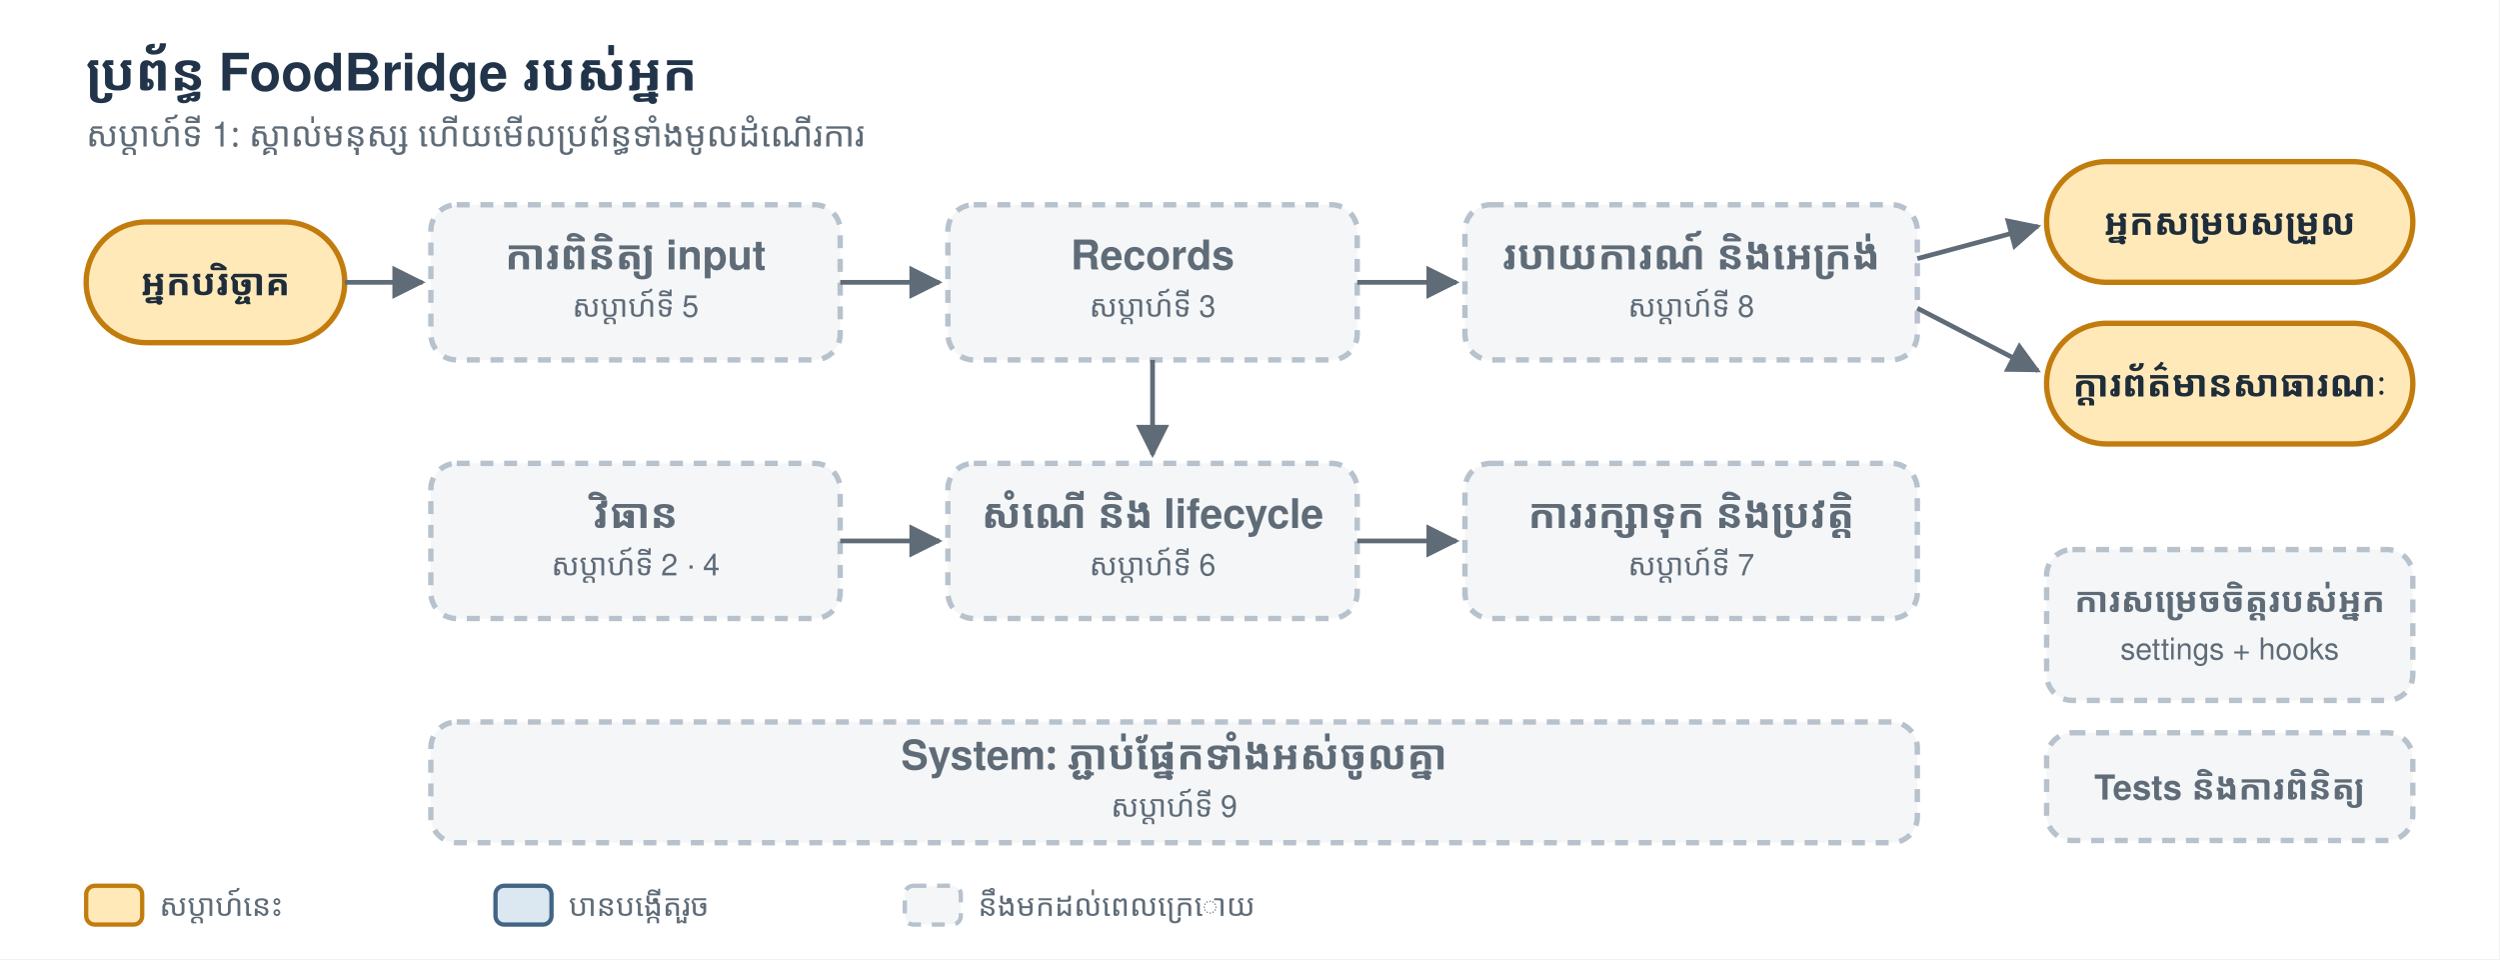
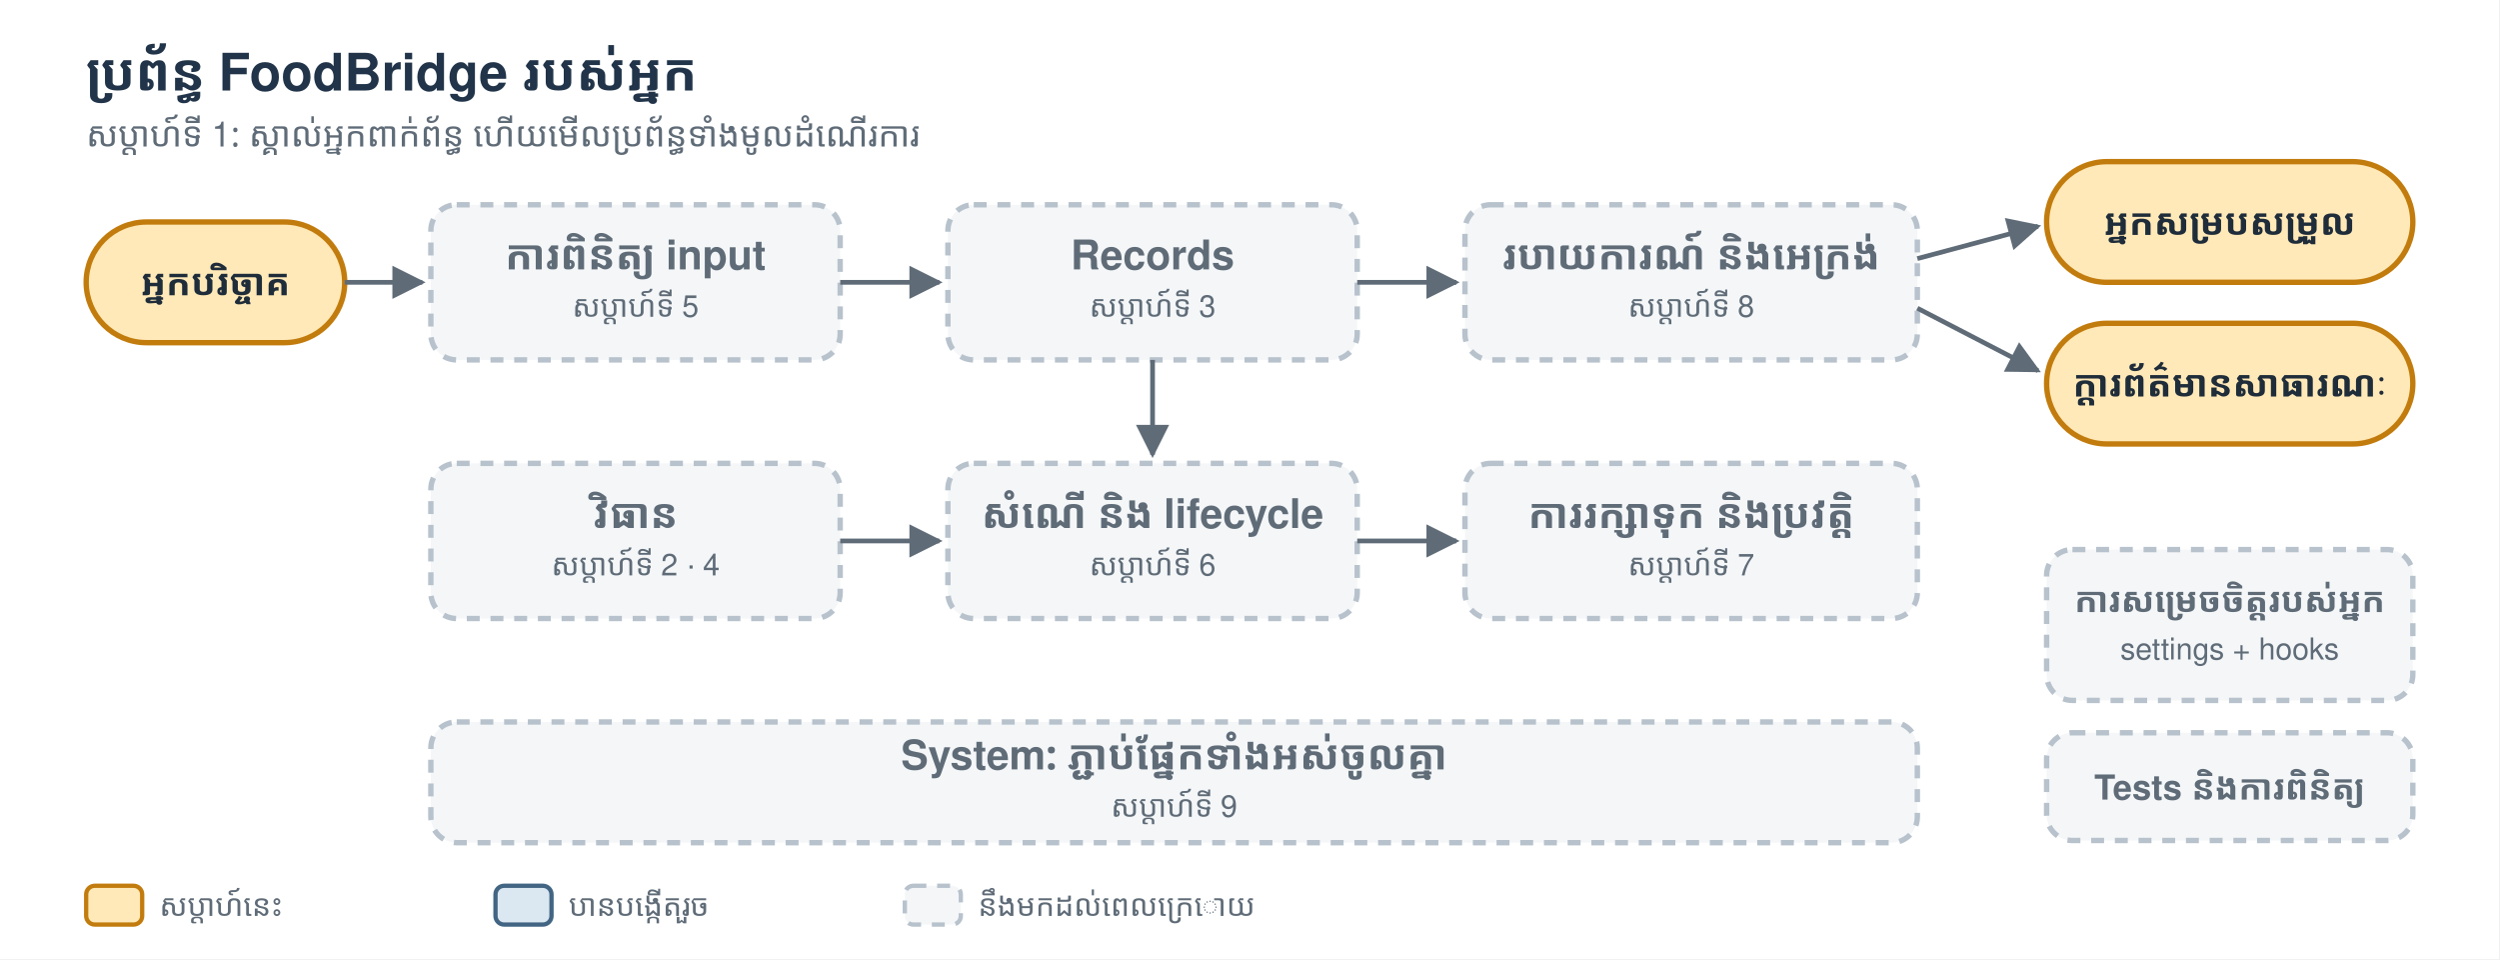
<svg xmlns="http://www.w3.org/2000/svg" width="1160" height="445" viewBox="0 0 1160 445" role="img" font-family="system-ui, -apple-system, 'Segoe UI', 'Noto Sans Khmer', 'Khmer Sangam MN', 'Khmer UI', 'Khmer OS Battambang', Helvetica, Arial, sans-serif">
  <rect width="1160" height="445" fill="#ffffff" />
  <defs>
    <marker id="arrow" viewBox="0 0 10 10" refX="9" refY="5" markerWidth="7" markerHeight="7" orient="auto-start-reverse">
      <path d="M0,0 L10,5 L0,10 z" fill="#5f6c78" />
    </marker>
  </defs>
  <text x="40" y="42" font-size="24" font-weight="700" fill="#213449" text-anchor="start">ប្រព័ន្ធ FoodBridge របស់អ្នក</text>
-   <text x="40" y="68" font-size="16" font-weight="400" fill="#5f6c78" text-anchor="start">សប្ដាហ៍ទី 1: ស្គាល់មនុស្ស ហើយមើលប្រព័ន្ធទាំងមូលដំណើរការ</text>
+   <text x="40" y="68" font-size="16" font-weight="400" fill="#5f6c78" text-anchor="start">សប្ដាហ៍ទី 1: ស្គាល់អ្នកពាក់ព័ន្ធ ហើយមើលប្រព័ន្ធទាំងមូលដំណើរការ</text>
  <rect x="200" y="95" width="190" height="72" rx="12" fill="#f4f6f8" stroke="#b7c2cc" stroke-width="2.5" stroke-dasharray="6 5" />
  <text x="295.0" y="125.0" text-anchor="middle" font-size="19" font-weight="700" fill="#5f6c78">ការពិនិត្យ input</text>
  <text x="295.0" y="147.0" text-anchor="middle" font-size="14" fill="#5f6c78">សប្ដាហ៍ទី 5</text>
  <rect x="440" y="95" width="190" height="72" rx="12" fill="#f4f6f8" stroke="#b7c2cc" stroke-width="2.5" stroke-dasharray="6 5" />
  <text x="535.0" y="125.0" text-anchor="middle" font-size="19" font-weight="700" fill="#5f6c78">Records</text>
  <text x="535.0" y="147.0" text-anchor="middle" font-size="14" fill="#5f6c78">សប្ដាហ៍ទី 3</text>
  <rect x="680" y="95" width="210" height="72" rx="12" fill="#f4f6f8" stroke="#b7c2cc" stroke-width="2.5" stroke-dasharray="6 5" />
  <text x="785.0" y="125.0" text-anchor="middle" font-size="19" font-weight="700" fill="#5f6c78">របាយការណ៍ និងអេក្រង់</text>
  <text x="785.0" y="147.0" text-anchor="middle" font-size="14" fill="#5f6c78">សប្ដាហ៍ទី 8</text>
  <rect x="200" y="215" width="190" height="72" rx="12" fill="#f4f6f8" stroke="#b7c2cc" stroke-width="2.5" stroke-dasharray="6 5" />
  <text x="295.0" y="245.0" text-anchor="middle" font-size="19" font-weight="700" fill="#5f6c78">វិធាន</text>
  <text x="295.0" y="267.0" text-anchor="middle" font-size="14" fill="#5f6c78">សប្ដាហ៍ទី 2 · 4</text>
  <rect x="440" y="215" width="190" height="72" rx="12" fill="#f4f6f8" stroke="#b7c2cc" stroke-width="2.5" stroke-dasharray="6 5" />
  <text x="535.0" y="245.0" text-anchor="middle" font-size="19" font-weight="700" fill="#5f6c78">សំណើ និង lifecycle</text>
  <text x="535.0" y="267.0" text-anchor="middle" font-size="14" fill="#5f6c78">សប្ដាហ៍ទី 6</text>
  <rect x="680" y="215" width="210" height="72" rx="12" fill="#f4f6f8" stroke="#b7c2cc" stroke-width="2.5" stroke-dasharray="6 5" />
  <text x="785.0" y="245.0" text-anchor="middle" font-size="19" font-weight="700" fill="#5f6c78">ការរក្សាទុក និងប្រវត្តិ</text>
  <text x="785.0" y="267.0" text-anchor="middle" font-size="14" fill="#5f6c78">សប្ដាហ៍ទី 7</text>
  <rect x="200" y="335" width="690" height="56" rx="12" fill="#f4f6f8" stroke="#b7c2cc" stroke-width="2.5" stroke-dasharray="6 5" />
  <text x="545.0" y="357.0" text-anchor="middle" font-size="19" font-weight="700" fill="#5f6c78">System: ភ្ជាប់ផ្នែកទាំងអស់ចូលគ្នា</text>
  <text x="545.0" y="379.0" text-anchor="middle" font-size="14" fill="#5f6c78">សប្ដាហ៍ទី 9</text>
  <rect x="40" y="103" width="120" height="56" rx="28" fill="#ffe9b8" stroke="#c27c0e" stroke-width="2.5" />
  <text x="100.0" y="137.0" text-anchor="middle" font-size="17" font-weight="700" fill="#1f2d3a">អ្នកបរិច្ចាគ</text>
  <rect x="950" y="75" width="170" height="56" rx="28" fill="#ffe9b8" stroke="#c27c0e" stroke-width="2.5" />
  <text x="1035.0" y="109.0" text-anchor="middle" font-size="17" font-weight="700" fill="#1f2d3a">អ្នកសម្របសម្រួល</text>
  <rect x="950" y="150" width="170" height="56" rx="28" fill="#ffe9b8" stroke="#c27c0e" stroke-width="2.5" />
  <text x="1035.0" y="184.0" text-anchor="middle" font-size="17" font-weight="700" fill="#1f2d3a">ក្ដារព័ត៌មានសាធារណៈ</text>
  <line x1="160" y1="131" x2="196" y2="131" stroke="#5f6c78" stroke-width="2.2" marker-end="url(#arrow)" />
  <line x1="390" y1="131" x2="436" y2="131" stroke="#5f6c78" stroke-width="2.2" marker-end="url(#arrow)" />
  <line x1="630" y1="131" x2="676" y2="131" stroke="#5f6c78" stroke-width="2.2" marker-end="url(#arrow)" />
  <line x1="890" y1="120" x2="946" y2="105" stroke="#5f6c78" stroke-width="2.2" marker-end="url(#arrow)" />
  <line x1="890" y1="143" x2="946" y2="172" stroke="#5f6c78" stroke-width="2.2" marker-end="url(#arrow)" />
  <line x1="535" y1="167" x2="535" y2="211" stroke="#5f6c78" stroke-width="2.2" marker-end="url(#arrow)" />
  <line x1="390" y1="251" x2="436" y2="251" stroke="#5f6c78" stroke-width="2.2" marker-end="url(#arrow)" />
  <line x1="630" y1="251" x2="676" y2="251" stroke="#5f6c78" stroke-width="2.2" marker-end="url(#arrow)" />
  <rect x="950" y="255" width="170" height="70" rx="12" fill="#f4f6f8" stroke="#b7c2cc" stroke-width="2.5" stroke-dasharray="6 5" />
  <text x="1035.0" y="284.0" text-anchor="middle" font-size="16" font-weight="700" fill="#5f6c78">ការសម្រេចចិត្តរបស់អ្នក</text>
  <text x="1035.0" y="306.0" text-anchor="middle" font-size="14" fill="#5f6c78">settings + hooks</text>
  <rect x="950" y="340" width="170" height="50" rx="12" fill="#f4f6f8" stroke="#b7c2cc" stroke-width="2.5" stroke-dasharray="6 5" />
  <text x="1035.0" y="371.0" text-anchor="middle" font-size="16" font-weight="700" fill="#5f6c78">Tests និងការពិនិត្យ</text>
  <rect x="40" y="411" width="26" height="18" rx="4" fill="#ffe9b8" stroke="#c27c0e" stroke-width="2" />
  <text x="74" y="425" font-size="14" font-weight="400" fill="#5f6c78" text-anchor="start">សប្ដាហ៍នេះ</text>
  <rect x="230" y="411" width="26" height="18" rx="4" fill="#dbe7f1" stroke="#426583" stroke-width="2" />
  <text x="264" y="425" font-size="14" font-weight="400" fill="#5f6c78" text-anchor="start">បានបង្កើតរួច</text>
  <rect x="420" y="411" width="26" height="18" rx="4" fill="#f4f6f8" stroke="#b7c2cc" stroke-width="2" stroke-dasharray="6 5" />
  <text x="454" y="425" font-size="14" font-weight="400" fill="#5f6c78" text-anchor="start">នឹងមកដល់ពេលក្រោយ</text>
</svg>
